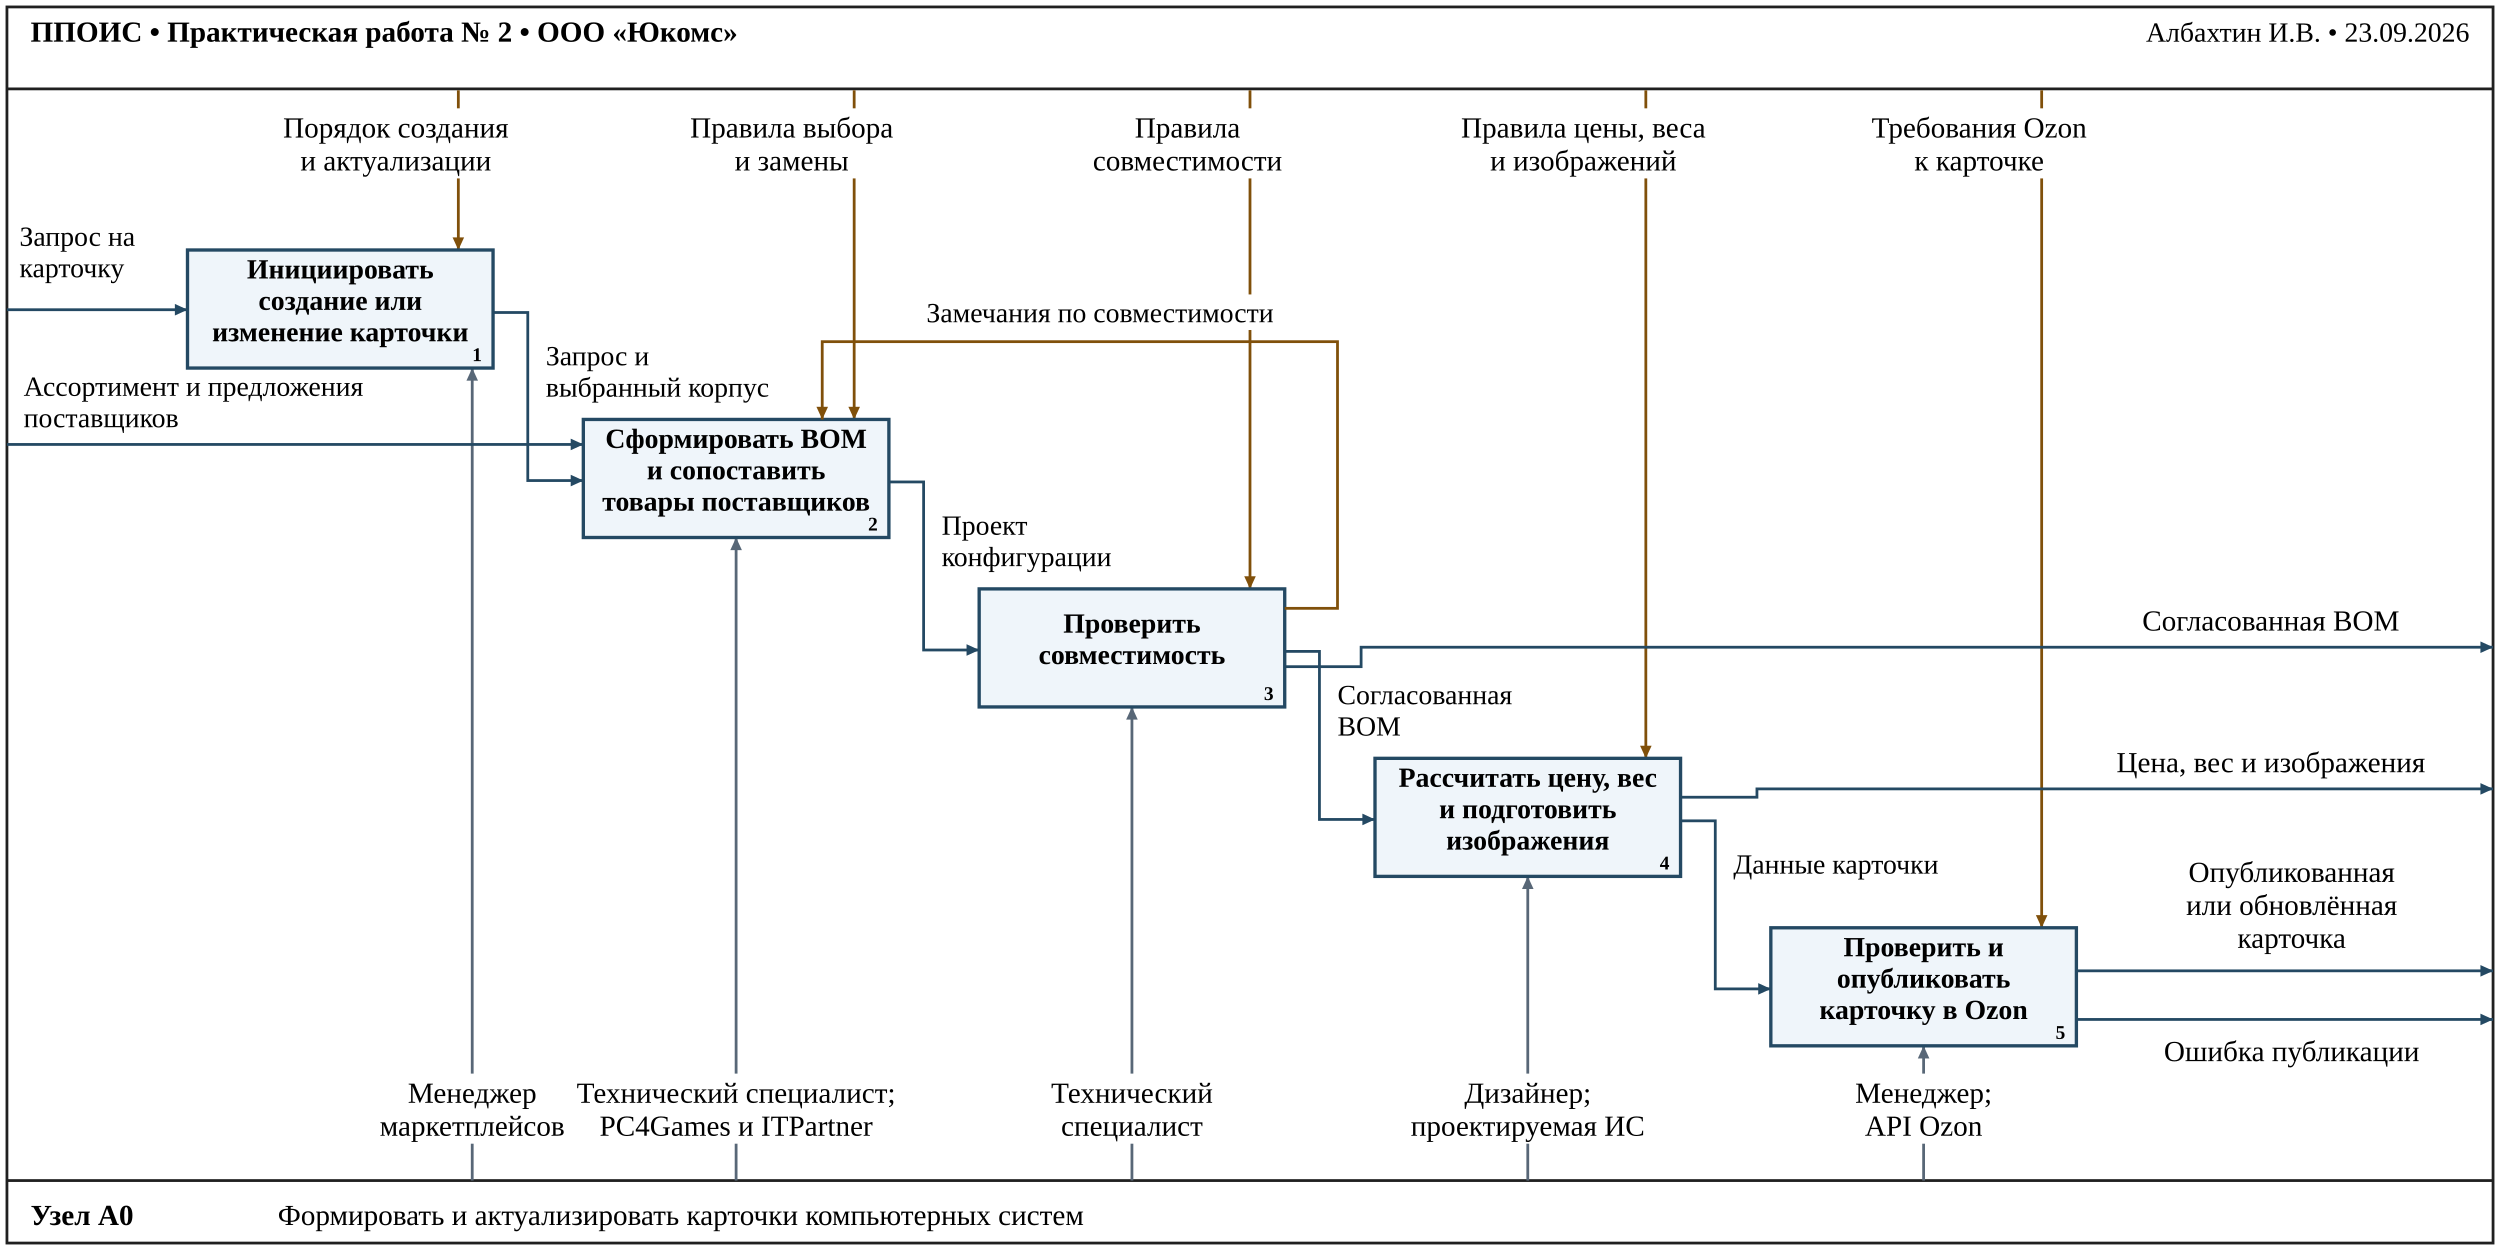
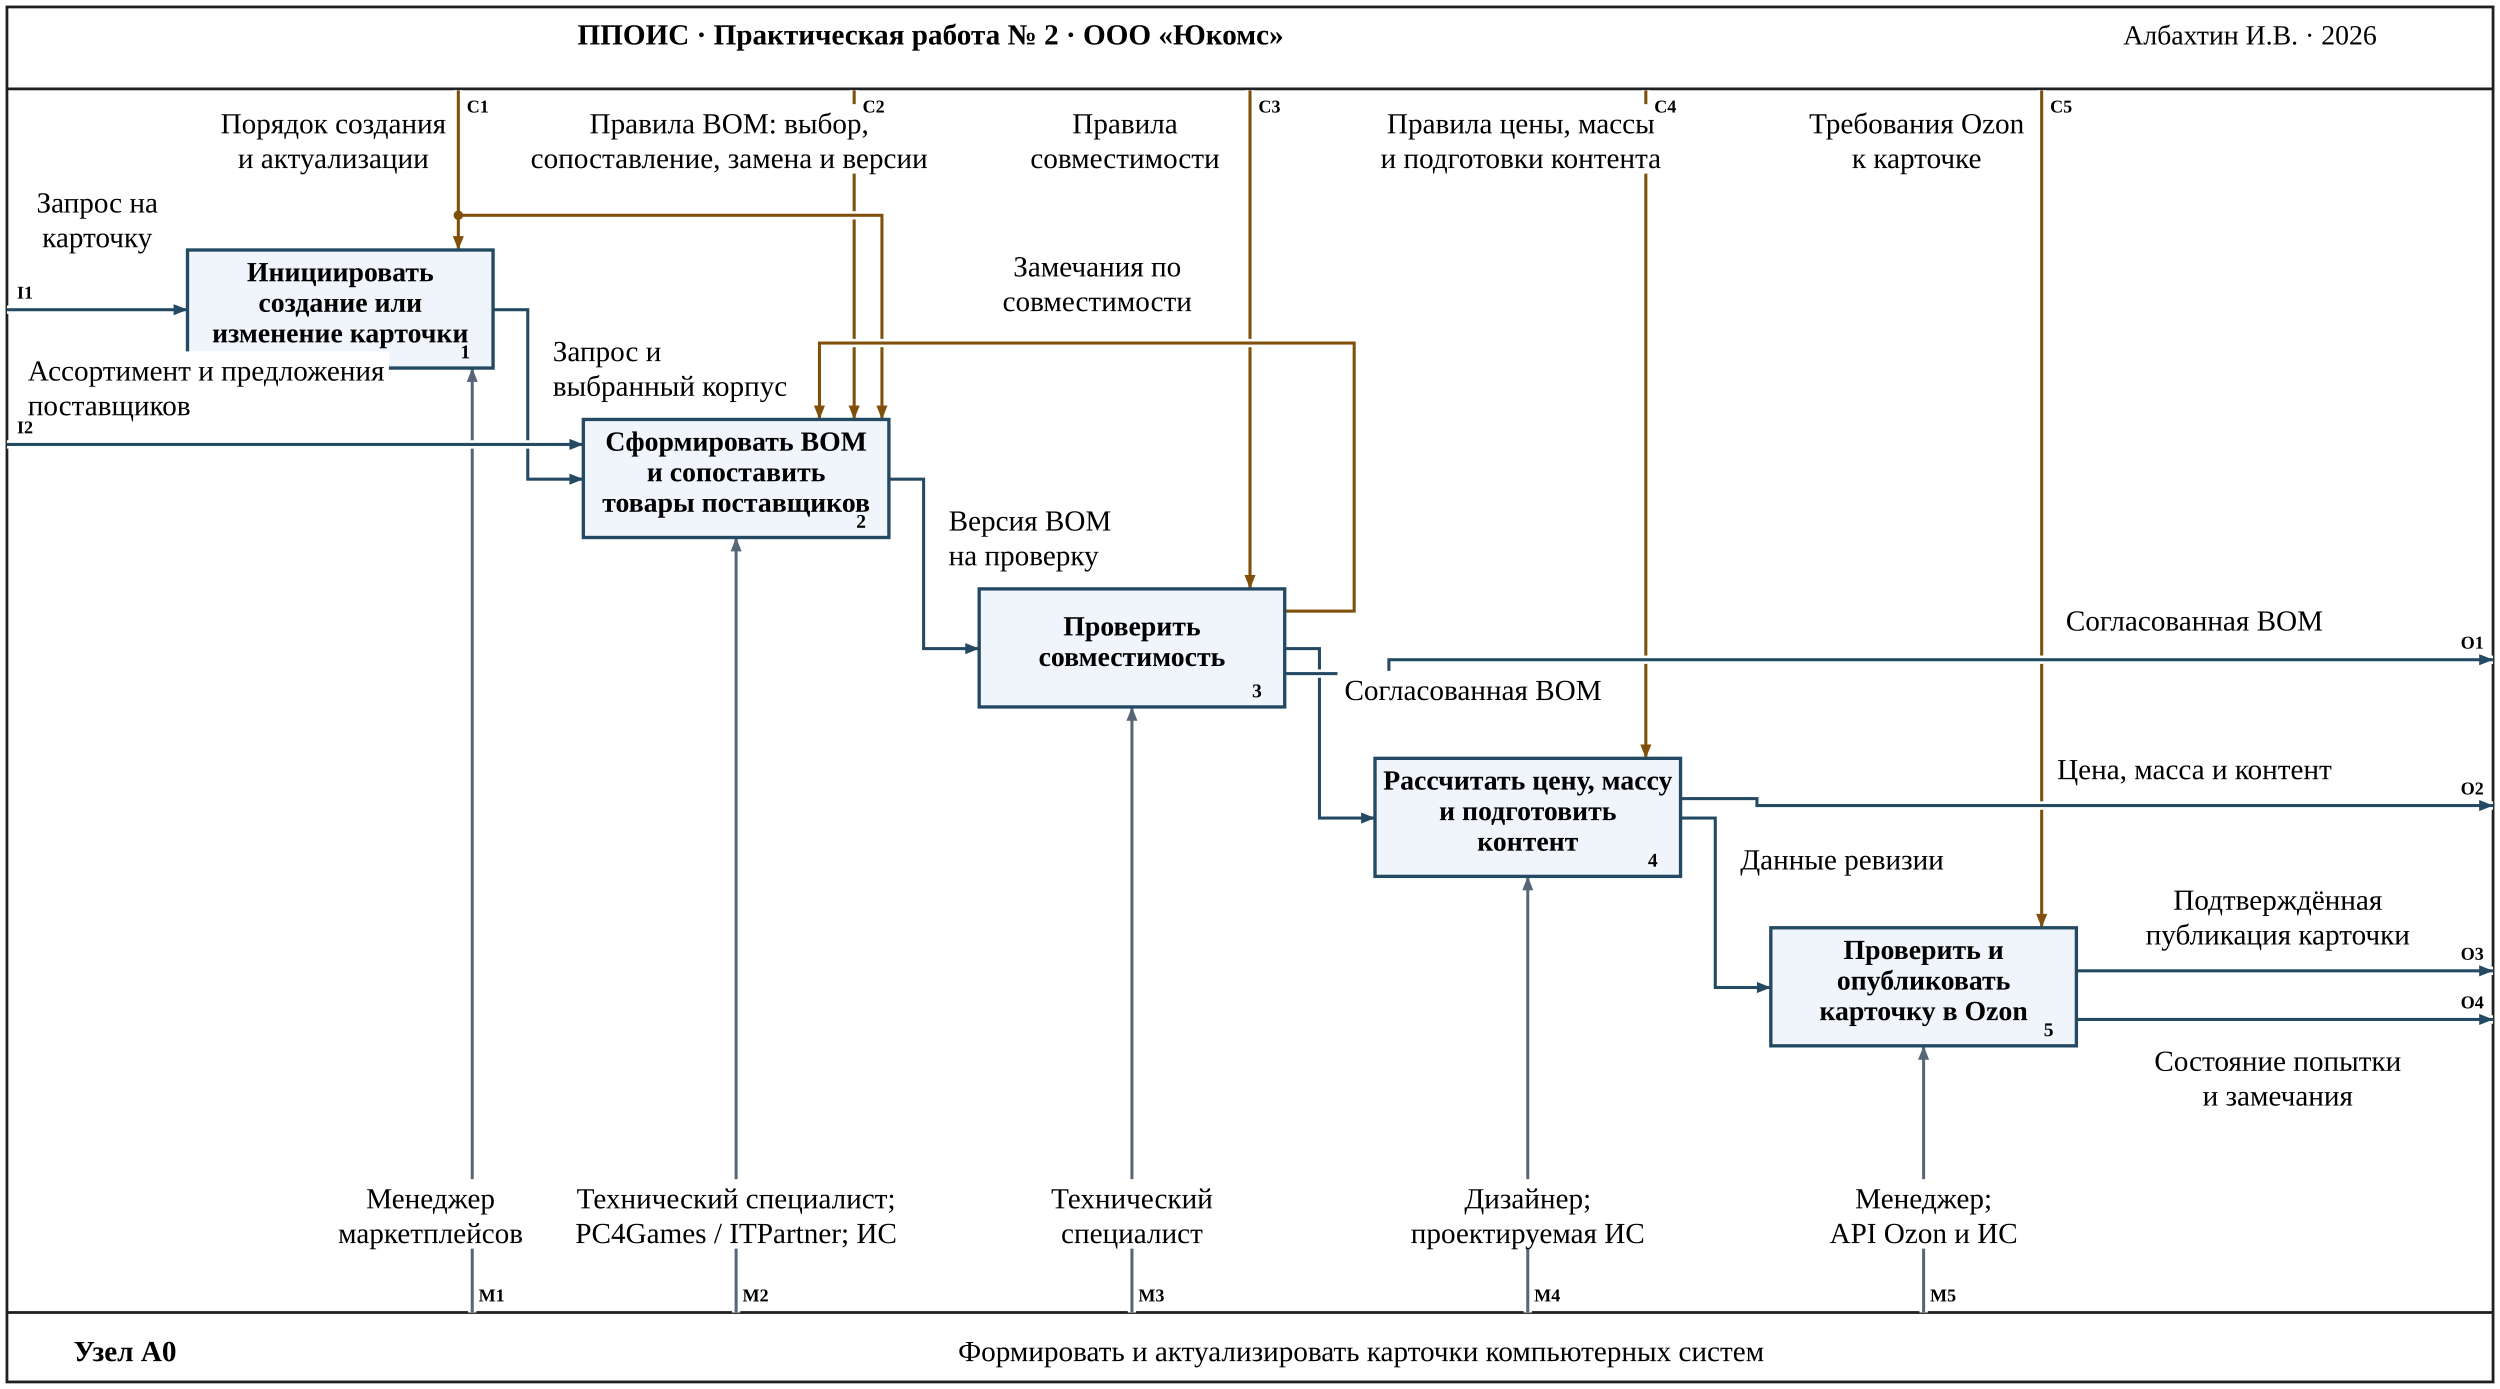
- <svg xmlns="http://www.w3.org/2000/svg" width="1800" height="900" viewBox="0 0 1800 900">
+ <svg xmlns="http://www.w3.org/2000/svg" width="1800" height="1000" viewBox="0 0 1800 1000">
  <rect width="100%" height="100%" fill="white" />
-   <rect x="5" y="5" width="1790" height="890" fill="white" stroke="#202020" stroke-width="2" />
-   <polyline points="5,64 1795,64" fill="none" stroke="#202020" stroke-width="2" />
-   <polyline points="5,850 1795,850" fill="none" stroke="#202020" stroke-width="2" />
-   <text x="22" y="30.0" font-family="Times New Roman" font-size="21" font-weight="bold" text-anchor="start">ППОИС • Практическая работа № 2 • ООО «Юкомс»</text>
-   <text x="1778" y="30.0" font-family="Times New Roman" font-size="20" font-weight="normal" text-anchor="end">Албахтин И.В. • 23.09.2026</text>
-   <text x="22" y="882.0" font-family="Times New Roman" font-size="21" font-weight="bold" text-anchor="start">Узел A0</text>
-   <text x="200" y="882.0" font-family="Times New Roman" font-size="21" font-weight="normal" text-anchor="start">Формировать и актуализировать карточки компьютерных систем</text>
-   <polyline points="330,65 330,180" fill="none" stroke="#80500a" stroke-width="2" />
-   <polygon points="325.831,170.91 330,180 334.169,170.91" fill="#80500a" />
-   <rect x="198.64" y="78" width="172.719" height="50.46" fill="white" stroke="white" stroke-width="0" />
-   <text x="285" y="99.0" font-family="Times New Roman" font-size="21" font-weight="normal" text-anchor="middle">Порядок создания</text>
-   <text x="285" y="122.73" font-family="Times New Roman" font-size="21" font-weight="normal" text-anchor="middle">и актуализации</text>
-   <polyline points="340,850 340,265" fill="none" stroke="#586777" stroke-width="2" />
-   <polygon points="344.169,274.09 340,265 335.831,274.09" fill="#586777" />
-   <rect x="268.088" y="773" width="143.824" height="50.46" fill="white" stroke="white" stroke-width="0" />
-   <text x="340" y="794.0" font-family="Times New Roman" font-size="21" font-weight="normal" text-anchor="middle">Менеджер</text>
-   <text x="340" y="817.73" font-family="Times New Roman" font-size="21" font-weight="normal" text-anchor="middle">маркетплейсов</text>
+   <rect x="5" y="5" width="1790" height="990" fill="white" stroke="#202020" stroke-width="2" />
+   <path d="M5 64 H1795 M5 945 H1795" stroke="#202020" stroke-width="2" />
+   <text x="670" y="32" font-family="Times New Roman" font-size="21" font-weight="bold" text-anchor="middle">ППОИС · Практическая работа № 2 · ООО «Юкомс»</text>
+   <text x="1620" y="32" font-family="Times New Roman" font-size="20" font-weight="normal" text-anchor="middle">Албахтин И.В. · 2026</text>
+   <text x="90" y="980" font-family="Times New Roman" font-size="21" font-weight="bold" text-anchor="middle">Узел A0</text>
+   <text x="980" y="980" font-family="Times New Roman" font-size="21" font-weight="normal" text-anchor="middle">Формировать и актуализировать карточки компьютерных систем</text>
+   <polyline points="330,65 330,180" fill="none" stroke="white" stroke-width="6" />
+   <polyline points="330,65 330,180" fill="none" stroke="#80500a" stroke-width="2.2" />
+   <polygon points="330,180 334,170 326,170" fill="#80500a" />
+   <polyline points="340,945 340,265" fill="none" stroke="white" stroke-width="6" />
+   <polyline points="340,945 340,265" fill="none" stroke="#586777" stroke-width="2.2" />
+   <polygon points="340,265 336,275 344,275" fill="#586777" />
+   <polyline points="355,223 380,223 380,345 420,345" fill="none" stroke="white" stroke-width="6" />
+   <polyline points="355,223 380,223 380,345 420,345" fill="none" stroke="#244963" stroke-width="2.2" />
+   <polygon points="420,345 410,341 410,349" fill="#244963" />
+   <polyline points="615,65 615,302" fill="none" stroke="white" stroke-width="6" />
+   <polyline points="615,65 615,302" fill="none" stroke="#80500a" stroke-width="2.2" />
+   <polygon points="615,302 619,292 611,292" fill="#80500a" />
+   <polyline points="530,945 530,387" fill="none" stroke="white" stroke-width="6" />
+   <polyline points="530,945 530,387" fill="none" stroke="#586777" stroke-width="2.2" />
+   <polygon points="530,387 526,397 534,397" fill="#586777" />
+   <polyline points="640,345 665,345 665,467 705,467" fill="none" stroke="white" stroke-width="6" />
+   <polyline points="640,345 665,345 665,467 705,467" fill="none" stroke="#244963" stroke-width="2.2" />
+   <polygon points="705,467 695,463 695,471" fill="#244963" />
+   <polyline points="900,65 900,424" fill="none" stroke="white" stroke-width="6" />
+   <polyline points="900,65 900,424" fill="none" stroke="#80500a" stroke-width="2.2" />
+   <polygon points="900,424 904,414 896,414" fill="#80500a" />
+   <polyline points="815,945 815,509" fill="none" stroke="white" stroke-width="6" />
+   <polyline points="815,945 815,509" fill="none" stroke="#586777" stroke-width="2.2" />
+   <polygon points="815,509 811,519 819,519" fill="#586777" />
+   <polyline points="925,467 950,467 950,589 990,589" fill="none" stroke="white" stroke-width="6" />
+   <polyline points="925,467 950,467 950,589 990,589" fill="none" stroke="#244963" stroke-width="2.2" />
+   <polygon points="990,589 980,585 980,593" fill="#244963" />
+   <polyline points="1185,65 1185,546" fill="none" stroke="white" stroke-width="6" />
+   <polyline points="1185,65 1185,546" fill="none" stroke="#80500a" stroke-width="2.2" />
+   <polygon points="1185,546 1189,536 1181,536" fill="#80500a" />
+   <polyline points="1100,945 1100,631" fill="none" stroke="white" stroke-width="6" />
+   <polyline points="1100,945 1100,631" fill="none" stroke="#586777" stroke-width="2.2" />
+   <polygon points="1100,631 1096,641 1104,641" fill="#586777" />
+   <polyline points="1210,589 1235,589 1235,711 1275,711" fill="none" stroke="white" stroke-width="6" />
+   <polyline points="1210,589 1235,589 1235,711 1275,711" fill="none" stroke="#244963" stroke-width="2.2" />
+   <polygon points="1275,711 1265,707 1265,715" fill="#244963" />
+   <polyline points="1470,65 1470,668" fill="none" stroke="white" stroke-width="6" />
+   <polyline points="1470,65 1470,668" fill="none" stroke="#80500a" stroke-width="2.2" />
+   <polygon points="1470,668 1474,658 1466,658" fill="#80500a" />
+   <polyline points="1385,945 1385,753" fill="none" stroke="white" stroke-width="6" />
+   <polyline points="1385,945 1385,753" fill="none" stroke="#586777" stroke-width="2.2" />
+   <polygon points="1385,753 1381,763 1389,763" fill="#586777" />
+   <polyline points="330,155 635,155 635,302" fill="none" stroke="white" stroke-width="6" />
+   <polyline points="330,155 635,155 635,302" fill="none" stroke="#80500a" stroke-width="2.2" />
+   <polygon points="635,302 639,292 631,292" fill="#80500a" />
+   <polyline points="5,223 135,223" fill="none" stroke="white" stroke-width="6" />
+   <polyline points="5,223 135,223" fill="none" stroke="#244963" stroke-width="2.2" />
+   <polygon points="135,223 125,219 125,227" fill="#244963" />
+   <polyline points="5,320 420,320" fill="none" stroke="white" stroke-width="6" />
+   <polyline points="5,320 420,320" fill="none" stroke="#244963" stroke-width="2.2" />
+   <polygon points="420,320 410,316 410,324" fill="#244963" />
+   <polyline points="925,440 975,440 975,247 590,247 590,302" fill="none" stroke="white" stroke-width="6" />
+   <polyline points="925,440 975,440 975,247 590,247 590,302" fill="none" stroke="#80500a" stroke-width="2.2" />
+   <polygon points="590,302 594,292 586,292" fill="#80500a" />
+   <polyline points="925,485 1000,485 1000,475 1795,475" fill="none" stroke="white" stroke-width="6" />
+   <polyline points="925,485 1000,485 1000,475 1795,475" fill="none" stroke="#244963" stroke-width="2.2" />
+   <polygon points="1795,475 1785,471 1785,479" fill="#244963" />
+   <polyline points="1210,575 1265,575 1265,580 1795,580" fill="none" stroke="white" stroke-width="6" />
+   <polyline points="1210,575 1265,575 1265,580 1795,580" fill="none" stroke="#244963" stroke-width="2.2" />
+   <polygon points="1795,580 1785,576 1785,584" fill="#244963" />
+   <polyline points="1495,699 1795,699" fill="none" stroke="white" stroke-width="6" />
+   <polyline points="1495,699 1795,699" fill="none" stroke="#244963" stroke-width="2.2" />
+   <polygon points="1795,699 1785,695 1785,703" fill="#244963" />
+   <polyline points="1495,734 1795,734" fill="none" stroke="white" stroke-width="6" />
+   <polyline points="1495,734 1795,734" fill="none" stroke="#244963" stroke-width="2.2" />
+   <polygon points="1795,734 1785,730 1785,738" fill="#244963" />
  <rect x="135" y="180" width="220" height="85" fill="#eff5fa" stroke="#244963" stroke-width="2.4" />
-   <text x="245.0" y="200.5" font-family="Times New Roman" font-size="20" font-weight="bold" text-anchor="middle">Инициировать</text>
-   <text x="245.0" y="223.1" font-family="Times New Roman" font-size="20" font-weight="bold" text-anchor="middle">создание или</text>
-   <text x="245.0" y="245.7" font-family="Times New Roman" font-size="20" font-weight="bold" text-anchor="middle">изменение карточки</text>
-   <text x="347" y="260.0" font-family="Times New Roman" font-size="14" font-weight="bold" text-anchor="end">1</text>
-   <polyline points="355,225 380,225 380,346 420,346" fill="none" stroke="#244963" stroke-width="2" />
-   <polygon points="410.91,350.169 420,346 410.91,341.831" fill="#244963" />
-   <text x="393" y="263.0" font-family="Times New Roman" font-size="20" font-weight="normal" text-anchor="start">Запрос и</text>
-   <text x="393" y="285.6" font-family="Times New Roman" font-size="20" font-weight="normal" text-anchor="start">выбранный корпус</text>
-   <polyline points="615,65 615,302" fill="none" stroke="#80500a" stroke-width="2" />
-   <polygon points="610.831,292.91 615,302 619.169,292.91" fill="#80500a" />
-   <rect x="491.89" y="78" width="156.221" height="50.46" fill="white" stroke="white" stroke-width="0" />
-   <text x="570" y="99.0" font-family="Times New Roman" font-size="21" font-weight="normal" text-anchor="middle">Правила выбора</text>
-   <text x="570" y="122.73" font-family="Times New Roman" font-size="21" font-weight="normal" text-anchor="middle">и замены</text>
-   <polyline points="530,850 530,387" fill="none" stroke="#586777" stroke-width="2" />
-   <polygon points="534.169,396.09 530,387 525.831,396.09" fill="#586777" />
-   <rect x="410.008" y="773" width="239.985" height="50.46" fill="white" stroke="white" stroke-width="0" />
-   <text x="530" y="794.0" font-family="Times New Roman" font-size="21" font-weight="normal" text-anchor="middle">Технический специалист;</text>
-   <text x="530" y="817.73" font-family="Times New Roman" font-size="21" font-weight="normal" text-anchor="middle">PC4Games и ITPartner</text>
+   <text x="245" y="202.5" font-family="Times New Roman" font-size="20" font-weight="bold" text-anchor="middle">Инициировать</text>
+   <text x="245" y="224.5" font-family="Times New Roman" font-size="20" font-weight="bold" text-anchor="middle">создание или</text>
+   <text x="245" y="246.5" font-family="Times New Roman" font-size="20" font-weight="bold" text-anchor="middle">изменение карточки</text>
+   <text x="335" y="258" font-family="Times New Roman" font-size="14" font-weight="bold" text-anchor="middle">1</text>
  <rect x="420" y="302" width="220" height="85" fill="#eff5fa" stroke="#244963" stroke-width="2.4" />
-   <text x="530.0" y="322.5" font-family="Times New Roman" font-size="20" font-weight="bold" text-anchor="middle">Сформировать BOM</text>
-   <text x="530.0" y="345.1" font-family="Times New Roman" font-size="20" font-weight="bold" text-anchor="middle">и сопоставить</text>
-   <text x="530.0" y="367.7" font-family="Times New Roman" font-size="20" font-weight="bold" text-anchor="middle">товары поставщиков</text>
-   <text x="632" y="382.0" font-family="Times New Roman" font-size="14" font-weight="bold" text-anchor="end">2</text>
-   <polyline points="640,347 665,347 665,468 705,468" fill="none" stroke="#244963" stroke-width="2" />
-   <polygon points="695.91,472.169 705,468 695.91,463.831" fill="#244963" />
-   <text x="678" y="385.0" font-family="Times New Roman" font-size="20" font-weight="normal" text-anchor="start">Проект</text>
-   <text x="678" y="407.6" font-family="Times New Roman" font-size="20" font-weight="normal" text-anchor="start">конфигурации</text>
-   <polyline points="900,65 900,424" fill="none" stroke="#80500a" stroke-width="2" />
-   <polygon points="895.831,414.91 900,424 904.169,414.91" fill="#80500a" />
-   <rect x="782.196" y="78" width="145.608" height="50.46" fill="white" stroke="white" stroke-width="0" />
-   <text x="855" y="99.0" font-family="Times New Roman" font-size="21" font-weight="normal" text-anchor="middle">Правила</text>
-   <text x="855" y="122.73" font-family="Times New Roman" font-size="21" font-weight="normal" text-anchor="middle">совместимости</text>
-   <polyline points="815,850 815,509" fill="none" stroke="#586777" stroke-width="2" />
-   <polygon points="819.169,518.09 815,509 810.831,518.09" fill="#586777" />
-   <rect x="751.496" y="773" width="127.007" height="50.46" fill="white" stroke="white" stroke-width="0" />
-   <text x="815" y="794.0" font-family="Times New Roman" font-size="21" font-weight="normal" text-anchor="middle">Технический</text>
-   <text x="815" y="817.73" font-family="Times New Roman" font-size="21" font-weight="normal" text-anchor="middle">специалист</text>
+   <text x="530" y="324.5" font-family="Times New Roman" font-size="20" font-weight="bold" text-anchor="middle">Сформировать BOM</text>
+   <text x="530" y="346.5" font-family="Times New Roman" font-size="20" font-weight="bold" text-anchor="middle">и сопоставить</text>
+   <text x="530" y="368.5" font-family="Times New Roman" font-size="20" font-weight="bold" text-anchor="middle">товары поставщиков</text>
+   <text x="620" y="380" font-family="Times New Roman" font-size="14" font-weight="bold" text-anchor="middle">2</text>
  <rect x="705" y="424" width="220" height="85" fill="#eff5fa" stroke="#244963" stroke-width="2.4" />
-   <text x="815.0" y="455.5" font-family="Times New Roman" font-size="20" font-weight="bold" text-anchor="middle">Проверить</text>
-   <text x="815.0" y="478.1" font-family="Times New Roman" font-size="20" font-weight="bold" text-anchor="middle">совместимость</text>
-   <text x="917" y="504.0" font-family="Times New Roman" font-size="14" font-weight="bold" text-anchor="end">3</text>
-   <polyline points="925,469 950,469 950,590 990,590" fill="none" stroke="#244963" stroke-width="2" />
-   <polygon points="980.91,594.169 990,590 980.91,585.831" fill="#244963" />
-   <text x="963" y="507.0" font-family="Times New Roman" font-size="20" font-weight="normal" text-anchor="start">Согласованная</text>
-   <text x="963" y="529.6" font-family="Times New Roman" font-size="20" font-weight="normal" text-anchor="start">BOM</text>
-   <polyline points="1185,65 1185,546" fill="none" stroke="#80500a" stroke-width="2" />
-   <polygon points="1180.831,536.91 1185,546 1189.169,536.91" fill="#80500a" />
-   <rect x="1047.262" y="78" width="185.475" height="50.46" fill="white" stroke="white" stroke-width="0" />
-   <text x="1140" y="99.0" font-family="Times New Roman" font-size="21" font-weight="normal" text-anchor="middle">Правила цены, веса</text>
-   <text x="1140" y="122.73" font-family="Times New Roman" font-size="21" font-weight="normal" text-anchor="middle">и изображений</text>
-   <polyline points="1100,850 1100,631" fill="none" stroke="#586777" stroke-width="2" />
-   <polygon points="1104.169,640.09 1100,631 1095.831,640.09" fill="#586777" />
-   <rect x="1010.405" y="773" width="179.189" height="50.46" fill="white" stroke="white" stroke-width="0" />
-   <text x="1100" y="794.0" font-family="Times New Roman" font-size="21" font-weight="normal" text-anchor="middle">Дизайнер;</text>
-   <text x="1100" y="817.73" font-family="Times New Roman" font-size="21" font-weight="normal" text-anchor="middle">проектируемая ИС</text>
+   <text x="815" y="457.5" font-family="Times New Roman" font-size="20" font-weight="bold" text-anchor="middle">Проверить</text>
+   <text x="815" y="479.5" font-family="Times New Roman" font-size="20" font-weight="bold" text-anchor="middle">совместимость</text>
+   <text x="905" y="502" font-family="Times New Roman" font-size="14" font-weight="bold" text-anchor="middle">3</text>
  <rect x="990" y="546" width="220" height="85" fill="#eff5fa" stroke="#244963" stroke-width="2.4" />
-   <text x="1100.0" y="566.5" font-family="Times New Roman" font-size="20" font-weight="bold" text-anchor="middle">Рассчитать цену, вес</text>
-   <text x="1100.0" y="589.1" font-family="Times New Roman" font-size="20" font-weight="bold" text-anchor="middle">и подготовить</text>
-   <text x="1100.0" y="611.7" font-family="Times New Roman" font-size="20" font-weight="bold" text-anchor="middle">изображения</text>
-   <text x="1202" y="626.0" font-family="Times New Roman" font-size="14" font-weight="bold" text-anchor="end">4</text>
-   <polyline points="1210,591 1235,591 1235,712 1275,712" fill="none" stroke="#244963" stroke-width="2" />
-   <polygon points="1265.91,716.169 1275,712 1265.91,707.831" fill="#244963" />
-   <text x="1248" y="629.0" font-family="Times New Roman" font-size="20" font-weight="normal" text-anchor="start">Данные карточки</text>
-   <polyline points="1470,65 1470,668" fill="none" stroke="#80500a" stroke-width="2" />
-   <polygon points="1465.831,658.91 1470,668 1474.169,658.91" fill="#80500a" />
-   <rect x="1342.029" y="78" width="165.941" height="50.46" fill="white" stroke="white" stroke-width="0" />
-   <text x="1425" y="99.0" font-family="Times New Roman" font-size="21" font-weight="normal" text-anchor="middle">Требования Ozon</text>
-   <text x="1425" y="122.73" font-family="Times New Roman" font-size="21" font-weight="normal" text-anchor="middle">к карточке</text>
-   <polyline points="1385,850 1385,753" fill="none" stroke="#586777" stroke-width="2" />
-   <polygon points="1389.169,762.09 1385,753 1380.831,762.09" fill="#586777" />
-   <rect x="1330.299" y="773" width="109.401" height="50.46" fill="white" stroke="white" stroke-width="0" />
-   <text x="1385" y="794.0" font-family="Times New Roman" font-size="21" font-weight="normal" text-anchor="middle">Менеджер;</text>
-   <text x="1385" y="817.73" font-family="Times New Roman" font-size="21" font-weight="normal" text-anchor="middle">API Ozon</text>
+   <text x="1100" y="568.5" font-family="Times New Roman" font-size="20" font-weight="bold" text-anchor="middle">Рассчитать цену, массу</text>
+   <text x="1100" y="590.5" font-family="Times New Roman" font-size="20" font-weight="bold" text-anchor="middle">и подготовить</text>
+   <text x="1100" y="612.5" font-family="Times New Roman" font-size="20" font-weight="bold" text-anchor="middle">контент</text>
+   <text x="1190" y="624" font-family="Times New Roman" font-size="14" font-weight="bold" text-anchor="middle">4</text>
  <rect x="1275" y="668" width="220" height="85" fill="#eff5fa" stroke="#244963" stroke-width="2.4" />
-   <text x="1385.0" y="688.5" font-family="Times New Roman" font-size="20" font-weight="bold" text-anchor="middle">Проверить и</text>
-   <text x="1385.0" y="711.1" font-family="Times New Roman" font-size="20" font-weight="bold" text-anchor="middle">опубликовать</text>
-   <text x="1385.0" y="733.7" font-family="Times New Roman" font-size="20" font-weight="bold" text-anchor="middle">карточку в Ozon</text>
-   <text x="1487" y="748.0" font-family="Times New Roman" font-size="14" font-weight="bold" text-anchor="end">5</text>
-   <polyline points="5,223 135,223" fill="none" stroke="#244963" stroke-width="2" />
-   <polygon points="125.91,227.169 135,223 125.91,218.831" fill="#244963" />
-   <text x="14" y="177.0" font-family="Times New Roman" font-size="20" font-weight="normal" text-anchor="start">Запрос на</text>
-   <text x="14" y="199.6" font-family="Times New Roman" font-size="20" font-weight="normal" text-anchor="start">карточку</text>
-   <polyline points="5,320 420,320" fill="none" stroke="#244963" stroke-width="2" />
-   <polygon points="410.91,324.169 420,320 410.91,315.831" fill="#244963" />
-   <text x="17" y="285.0" font-family="Times New Roman" font-size="20" font-weight="normal" text-anchor="start">Ассортимент и предложения</text>
-   <text x="17" y="307.6" font-family="Times New Roman" font-size="20" font-weight="normal" text-anchor="start">поставщиков</text>
-   <polyline points="925,438 963,438 963,246 592,246 592,302" fill="none" stroke="#80500a" stroke-width="2" />
-   <polygon points="587.831,292.91 592,302 596.169,292.91" fill="#80500a" />
-   <rect x="662.088" y="212" width="259.824" height="25.6" fill="white" stroke="white" stroke-width="0" />
-   <text x="792" y="232.0" font-family="Times New Roman" font-size="20" font-weight="normal" text-anchor="middle">Замечания по совместимости</text>
-   <polyline points="925,480 980,480 980,466 1795,466" fill="none" stroke="#244963" stroke-width="2" />
-   <polygon points="1785.91,470.169 1795,466 1785.91,461.831" fill="#244963" />
-   <rect x="1536.736" y="433" width="196.529" height="26.73" fill="white" stroke="white" stroke-width="0" />
-   <text x="1635" y="454.0" font-family="Times New Roman" font-size="21" font-weight="normal" text-anchor="middle">Согласованная BOM</text>
-   <polyline points="1210,574 1265,574 1265,568 1795,568" fill="none" stroke="#244963" stroke-width="2" />
-   <polygon points="1785.91,572.169 1795,568 1785.91,563.831" fill="#244963" />
-   <rect x="1518.827" y="535" width="232.346" height="26.73" fill="white" stroke="white" stroke-width="0" />
-   <text x="1635" y="556.0" font-family="Times New Roman" font-size="21" font-weight="normal" text-anchor="middle">Цена, вес и изображения</text>
-   <polyline points="1495,699 1795,699" fill="none" stroke="#244963" stroke-width="2" />
-   <polygon points="1785.91,703.169 1795,699 1785.91,694.831" fill="#244963" />
-   <text x="1650" y="635.0" font-family="Times New Roman" font-size="21" font-weight="normal" text-anchor="middle">Опубликованная</text>
-   <text x="1650" y="658.73" font-family="Times New Roman" font-size="21" font-weight="normal" text-anchor="middle">или обновлённая</text>
-   <text x="1650" y="682.46" font-family="Times New Roman" font-size="21" font-weight="normal" text-anchor="middle">карточка</text>
-   <polyline points="1495,734 1795,734" fill="none" stroke="#244963" stroke-width="2" />
-   <polygon points="1785.91,738.169 1795,734 1785.91,729.831" fill="#244963" />
-   <text x="1650" y="764.0" font-family="Times New Roman" font-size="21" font-weight="normal" text-anchor="middle">Ошибка публикации</text>
+   <text x="1385" y="690.5" font-family="Times New Roman" font-size="20" font-weight="bold" text-anchor="middle">Проверить и</text>
+   <text x="1385" y="712.5" font-family="Times New Roman" font-size="20" font-weight="bold" text-anchor="middle">опубликовать</text>
+   <text x="1385" y="734.5" font-family="Times New Roman" font-size="20" font-weight="bold" text-anchor="middle">карточку в Ozon</text>
+   <text x="1475" y="746" font-family="Times New Roman" font-size="14" font-weight="bold" text-anchor="middle">5</text>
+   <rect x="154.5" y="75" width="171" height="50" fill="white" />
+   <text x="240" y="96" font-family="Times New Roman" font-size="21" font-weight="normal" text-anchor="middle">Порядок создания</text>
+   <text x="240" y="121" font-family="Times New Roman" font-size="21" font-weight="normal" text-anchor="middle">и актуализации</text>
+   <rect x="239" y="849" width="142" height="50" fill="white" />
+   <text x="310" y="870" font-family="Times New Roman" font-size="21" font-weight="normal" text-anchor="middle">Менеджер</text>
+   <text x="310" y="895" font-family="Times New Roman" font-size="21" font-weight="normal" text-anchor="middle">маркетплейсов</text>
+   <rect x="393" y="239" width="177" height="50" fill="white" />
+   <text x="398" y="260" font-family="Times New Roman" font-size="21" font-weight="normal" text-anchor="start">Запрос и</text>
+   <text x="398" y="285" font-family="Times New Roman" font-size="21" font-weight="normal" text-anchor="start">выбранный корпус</text>
+   <rect x="377.5" y="75" width="295" height="50" fill="white" />
+   <text x="525" y="96" font-family="Times New Roman" font-size="21" font-weight="normal" text-anchor="middle">Правила BOM: выбор,</text>
+   <text x="525" y="121" font-family="Times New Roman" font-size="21" font-weight="normal" text-anchor="middle">сопоставление, замена и версии</text>
+   <rect x="410" y="849" width="240" height="50" fill="white" />
+   <text x="530" y="870" font-family="Times New Roman" font-size="21" font-weight="normal" text-anchor="middle">Технический специалист;</text>
+   <text x="530" y="895" font-family="Times New Roman" font-size="21" font-weight="normal" text-anchor="middle">PC4Games / ITPartner; ИС</text>
+   <rect x="678" y="361" width="125" height="50" fill="white" />
+   <text x="683" y="382" font-family="Times New Roman" font-size="21" font-weight="normal" text-anchor="start">Версия BOM</text>
+   <text x="683" y="407" font-family="Times New Roman" font-size="21" font-weight="normal" text-anchor="start">на проверку</text>
+   <rect x="737" y="75" width="146" height="50" fill="white" />
+   <text x="810" y="96" font-family="Times New Roman" font-size="21" font-weight="normal" text-anchor="middle">Правила</text>
+   <text x="810" y="121" font-family="Times New Roman" font-size="21" font-weight="normal" text-anchor="middle">совместимости</text>
+   <rect x="752" y="849" width="126" height="50" fill="white" />
+   <text x="815" y="870" font-family="Times New Roman" font-size="21" font-weight="normal" text-anchor="middle">Технический</text>
+   <text x="815" y="895" font-family="Times New Roman" font-size="21" font-weight="normal" text-anchor="middle">специалист</text>
+   <rect x="963" y="483" width="194" height="25" fill="white" />
+   <text x="968" y="504" font-family="Times New Roman" font-size="21" font-weight="normal" text-anchor="start">Согласованная BOM</text>
+   <rect x="989.5" y="75" width="211" height="50" fill="white" />
+   <text x="1095" y="96" font-family="Times New Roman" font-size="21" font-weight="normal" text-anchor="middle">Правила цены, массы</text>
+   <text x="1095" y="121" font-family="Times New Roman" font-size="21" font-weight="normal" text-anchor="middle">и подготовки контента</text>
+   <rect x="1011.5" y="849" width="177" height="50" fill="white" />
+   <text x="1100" y="870" font-family="Times New Roman" font-size="21" font-weight="normal" text-anchor="middle">Дизайнер;</text>
+   <text x="1100" y="895" font-family="Times New Roman" font-size="21" font-weight="normal" text-anchor="middle">проектируемая ИС</text>
+   <rect x="1248" y="605" width="156" height="25" fill="white" />
+   <text x="1253" y="626" font-family="Times New Roman" font-size="21" font-weight="normal" text-anchor="start">Данные ревизии</text>
+   <rect x="1298" y="75" width="164" height="50" fill="white" />
+   <text x="1380" y="96" font-family="Times New Roman" font-size="21" font-weight="normal" text-anchor="middle">Требования Ozon</text>
+   <text x="1380" y="121" font-family="Times New Roman" font-size="21" font-weight="normal" text-anchor="middle">к карточке</text>
+   <rect x="1313" y="849" width="144" height="50" fill="white" />
+   <text x="1385" y="870" font-family="Times New Roman" font-size="21" font-weight="normal" text-anchor="middle">Менеджер;</text>
+   <text x="1385" y="895" font-family="Times New Roman" font-size="21" font-weight="normal" text-anchor="middle">API Ozon и ИС</text>
+   <rect x="22" y="132" width="96" height="50" fill="white" />
+   <text x="70" y="153" font-family="Times New Roman" font-size="21" font-weight="normal" text-anchor="middle">Запрос на</text>
+   <text x="70" y="178" font-family="Times New Roman" font-size="21" font-weight="normal" text-anchor="middle">карточку</text>
+   <rect x="15" y="253" width="265" height="50" fill="white" />
+   <text x="20" y="274" font-family="Times New Roman" font-size="21" font-weight="normal" text-anchor="start">Ассортимент и предложения</text>
+   <text x="20" y="299" font-family="Times New Roman" font-size="21" font-weight="normal" text-anchor="start">поставщиков</text>
+   <rect x="717" y="178" width="146" height="50" fill="white" />
+   <text x="790" y="199" font-family="Times New Roman" font-size="21" font-weight="normal" text-anchor="middle">Замечания по</text>
+   <text x="790" y="224" font-family="Times New Roman" font-size="21" font-weight="normal" text-anchor="middle">совместимости</text>
+   <rect x="1483" y="433" width="194" height="25" fill="white" />
+   <text x="1580" y="454" font-family="Times New Roman" font-size="21" font-weight="normal" text-anchor="middle">Согласованная BOM</text>
+   <rect x="1476.5" y="540" width="207" height="25" fill="white" />
+   <text x="1580" y="561" font-family="Times New Roman" font-size="21" font-weight="normal" text-anchor="middle">Цена, масса и контент</text>
+   <rect x="1540.5" y="634" width="199" height="50" fill="white" />
+   <text x="1640" y="655" font-family="Times New Roman" font-size="21" font-weight="normal" text-anchor="middle">Подтверждённая</text>
+   <text x="1640" y="680" font-family="Times New Roman" font-size="21" font-weight="normal" text-anchor="middle">публикация карточки</text>
+   <rect x="1546.5" y="750" width="187" height="50" fill="white" />
+   <text x="1640" y="771" font-family="Times New Roman" font-size="21" font-weight="normal" text-anchor="middle">Состояние попытки</text>
+   <text x="1640" y="796" font-family="Times New Roman" font-size="21" font-weight="normal" text-anchor="middle">и замечания</text>
+   <circle cx="330" cy="155" r="3.4" fill="#80500a" />
+   <text x="344" y="81" font-family="Times New Roman" font-size="13" font-weight="bold" text-anchor="middle">C1</text>
+   <text x="354" y="937" font-family="Times New Roman" font-size="13" font-weight="bold" text-anchor="middle">M1</text>
+   <text x="629" y="81" font-family="Times New Roman" font-size="13" font-weight="bold" text-anchor="middle">C2</text>
+   <text x="544" y="937" font-family="Times New Roman" font-size="13" font-weight="bold" text-anchor="middle">M2</text>
+   <text x="914" y="81" font-family="Times New Roman" font-size="13" font-weight="bold" text-anchor="middle">C3</text>
+   <text x="829" y="937" font-family="Times New Roman" font-size="13" font-weight="bold" text-anchor="middle">M3</text>
+   <text x="1199" y="81" font-family="Times New Roman" font-size="13" font-weight="bold" text-anchor="middle">C4</text>
+   <text x="1114" y="937" font-family="Times New Roman" font-size="13" font-weight="bold" text-anchor="middle">M4</text>
+   <text x="1484" y="81" font-family="Times New Roman" font-size="13" font-weight="bold" text-anchor="middle">C5</text>
+   <text x="1399" y="937" font-family="Times New Roman" font-size="13" font-weight="bold" text-anchor="middle">M5</text>
+   <text x="18" y="215" font-family="Times New Roman" font-size="13" font-weight="bold" text-anchor="middle">I1</text>
+   <text x="18" y="312" font-family="Times New Roman" font-size="13" font-weight="bold" text-anchor="middle">I2</text>
+   <text x="1780" y="467" font-family="Times New Roman" font-size="13" font-weight="bold" text-anchor="middle">O1</text>
+   <text x="1780" y="572" font-family="Times New Roman" font-size="13" font-weight="bold" text-anchor="middle">O2</text>
+   <text x="1780" y="691" font-family="Times New Roman" font-size="13" font-weight="bold" text-anchor="middle">O3</text>
+   <text x="1780" y="726" font-family="Times New Roman" font-size="13" font-weight="bold" text-anchor="middle">O4</text>
</svg>
